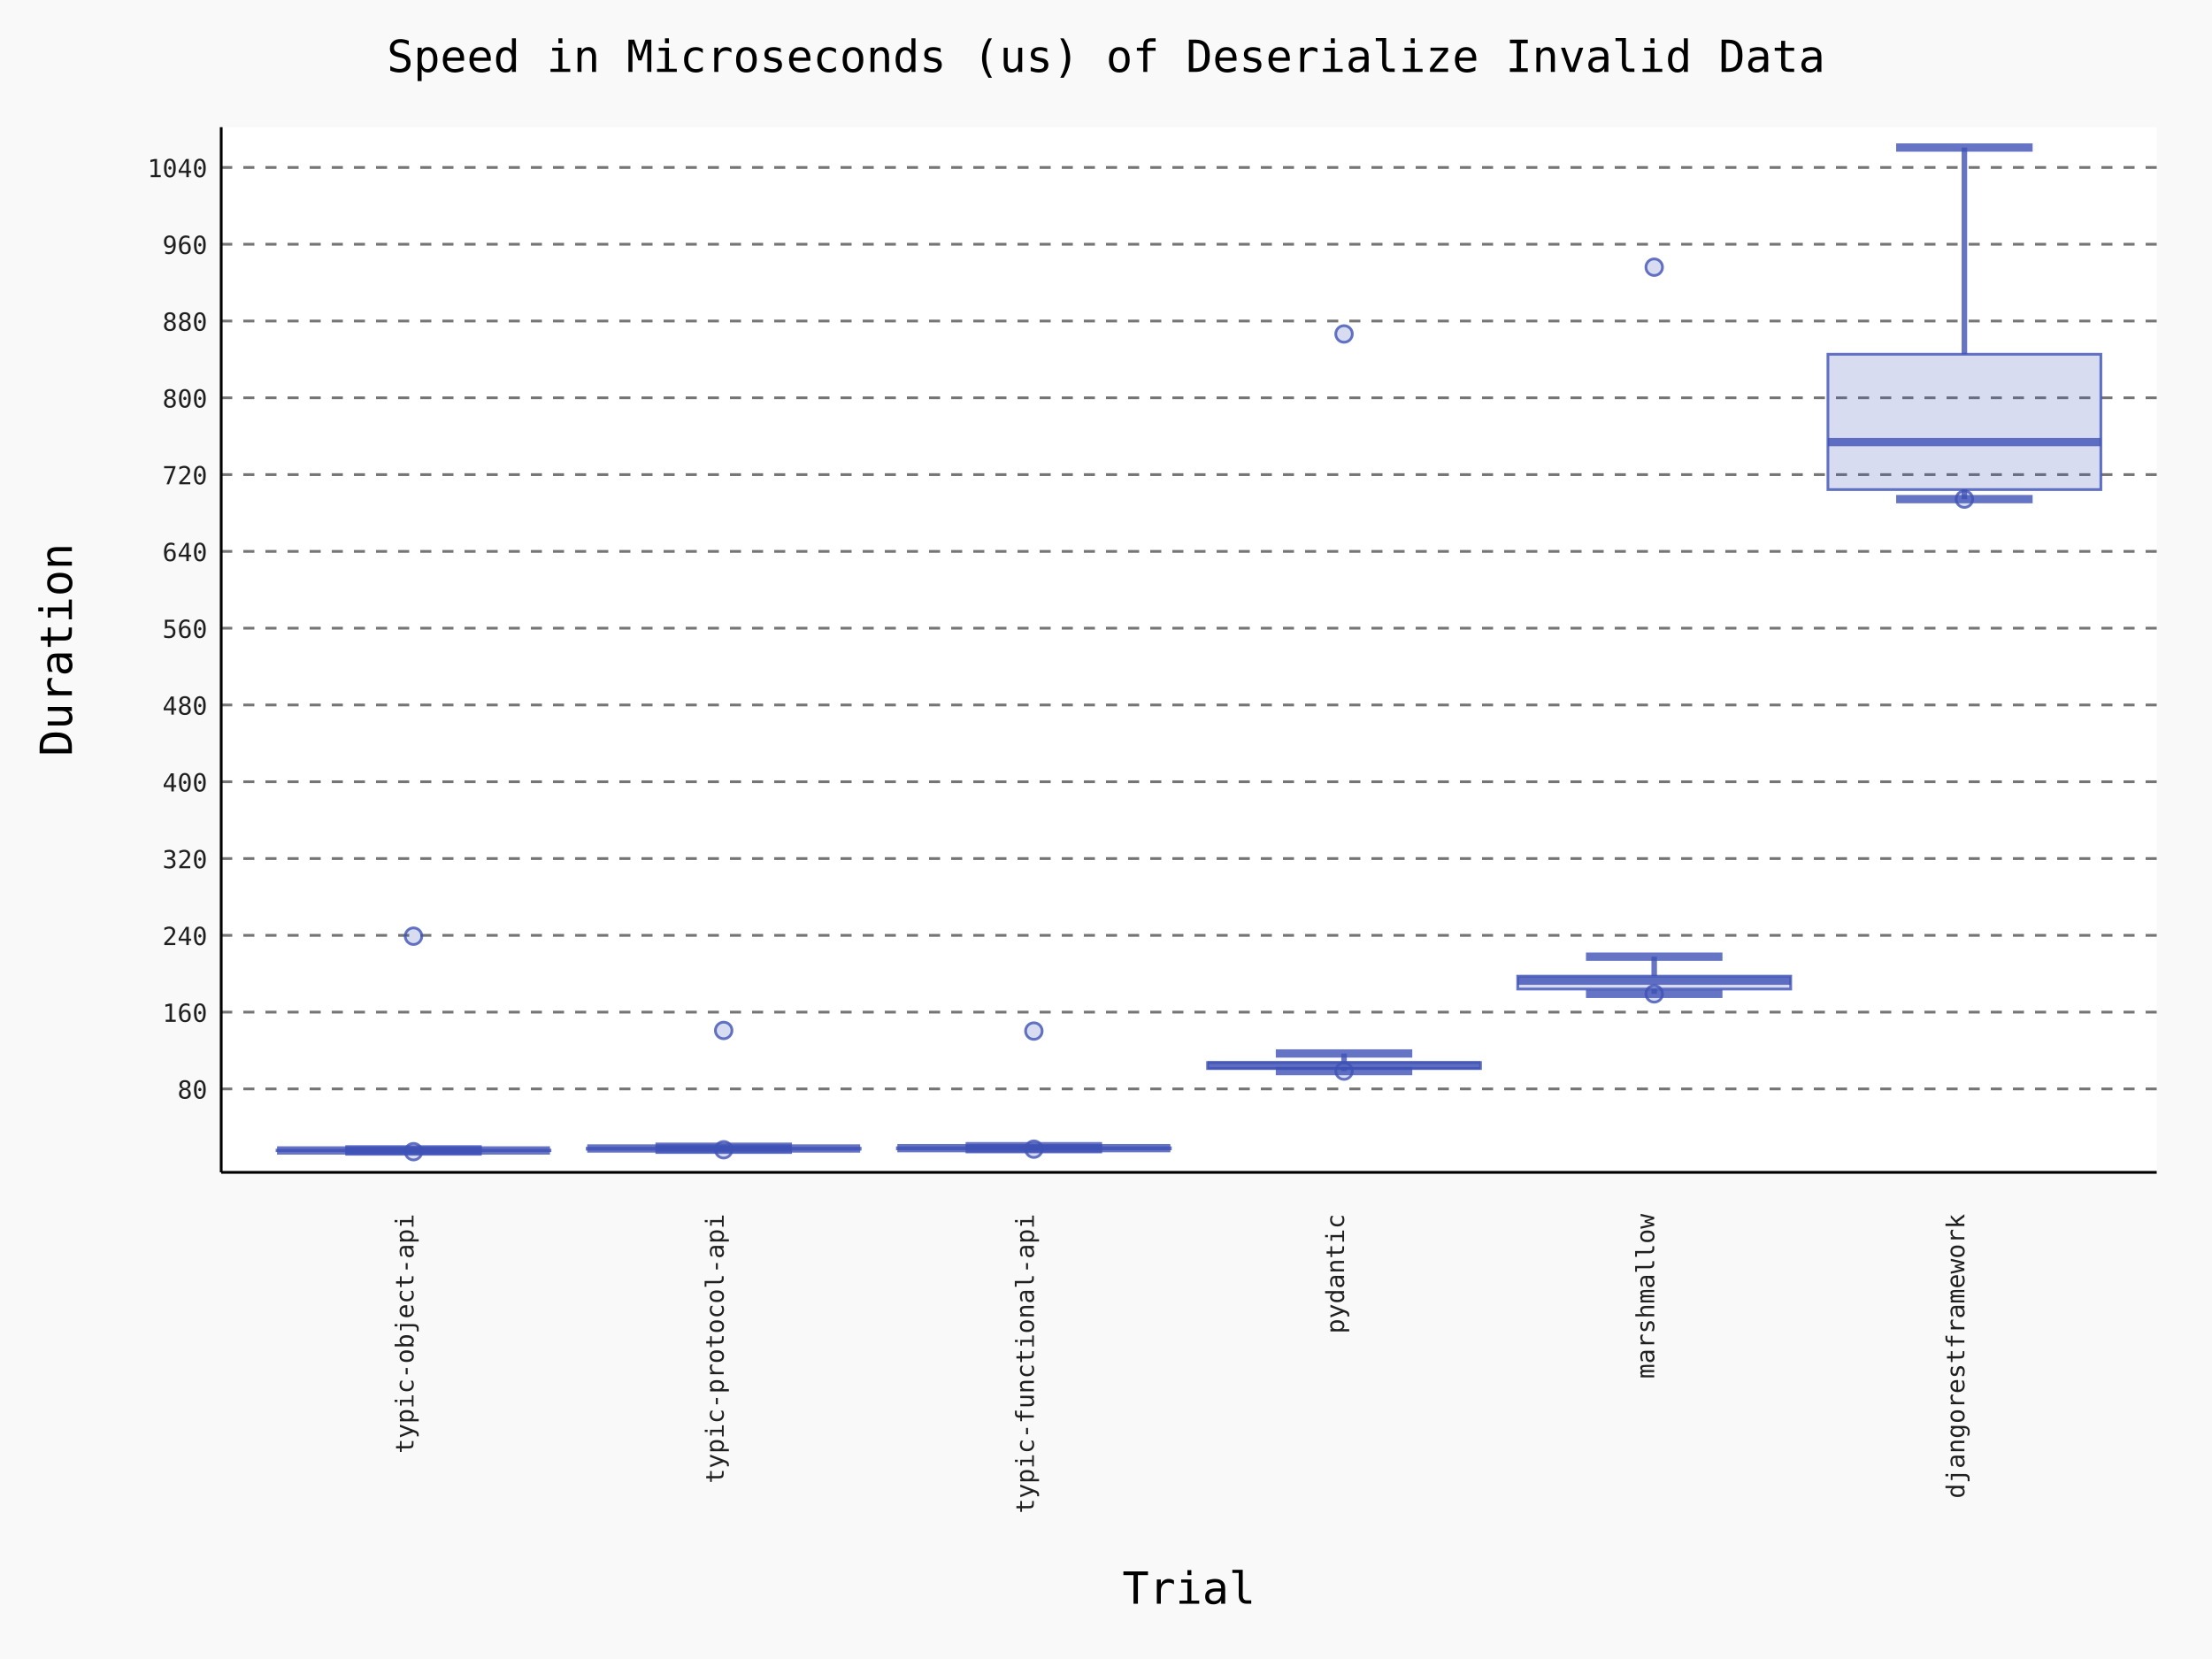
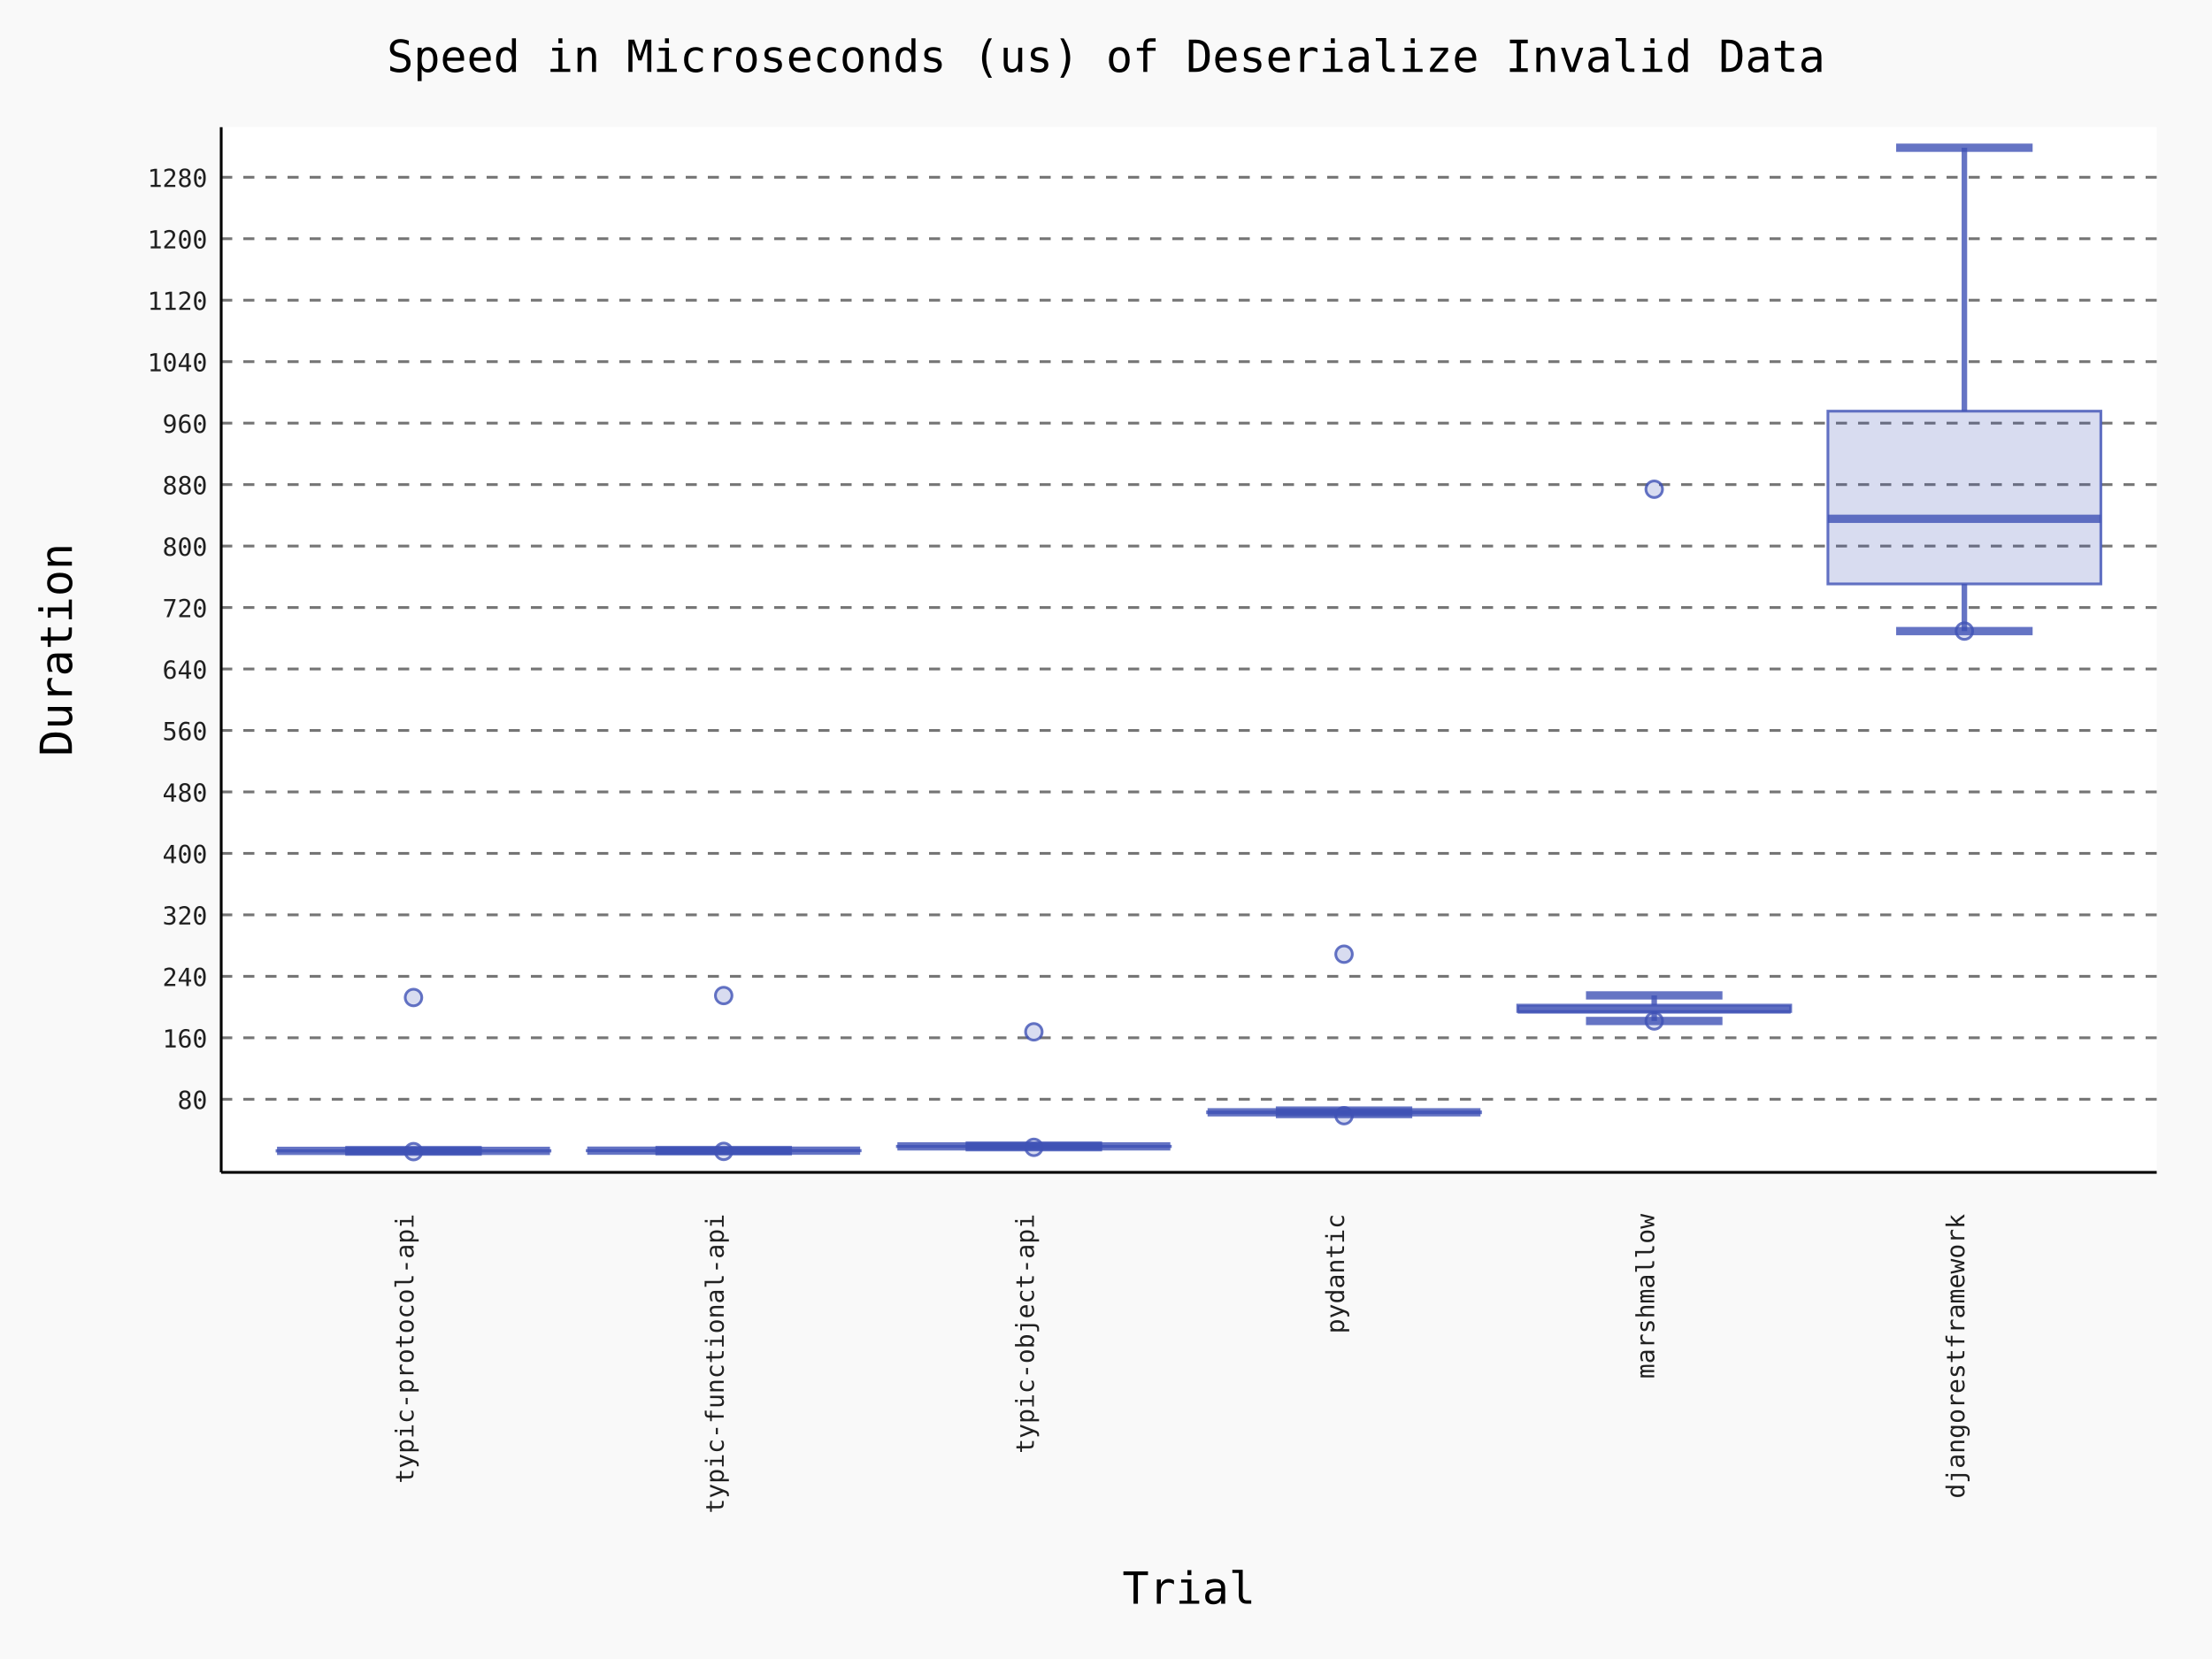
- <svg xmlns="http://www.w3.org/2000/svg" class="pygal-chart" id="chart-e053d4c9-3860-4078-852d-777a440fbc9c" viewBox="0 0 800 600">
+ <svg xmlns="http://www.w3.org/2000/svg" class="pygal-chart" id="chart-11ad092f-eafb-485f-a9da-6a1e190b78c7" viewBox="0 0 800 600">
  <defs>
-     <style type="text/css">#chart-e053d4c9-3860-4078-852d-777a440fbc9c{-webkit-user-select:none;-webkit-font-smoothing:antialiased;font-family:Consolas,"Deja Vu Sans Mono","Bitstream Vera Sans Mono","Courier New",monospace}#chart-e053d4c9-3860-4078-852d-777a440fbc9c .title{font-family:Consolas,"Deja Vu Sans Mono","Bitstream Vera Sans Mono","Courier New",monospace;font-size:16px}#chart-e053d4c9-3860-4078-852d-777a440fbc9c .legends .legend text{font-family:Consolas,"Deja Vu Sans Mono","Bitstream Vera Sans Mono","Courier New",monospace;font-size:14px}#chart-e053d4c9-3860-4078-852d-777a440fbc9c .axis text{font-family:Consolas,"Deja Vu Sans Mono","Bitstream Vera Sans Mono","Courier New",monospace;font-size:10px}#chart-e053d4c9-3860-4078-852d-777a440fbc9c .axis text.major{font-family:Consolas,"Deja Vu Sans Mono","Bitstream Vera Sans Mono","Courier New",monospace;font-size:10px}#chart-e053d4c9-3860-4078-852d-777a440fbc9c .text-overlay text.value{font-family:Consolas,"Deja Vu Sans Mono","Bitstream Vera Sans Mono","Courier New",monospace;font-size:16px}#chart-e053d4c9-3860-4078-852d-777a440fbc9c .text-overlay text.label{font-family:Consolas,"Deja Vu Sans Mono","Bitstream Vera Sans Mono","Courier New",monospace;font-size:10px}#chart-e053d4c9-3860-4078-852d-777a440fbc9c .tooltip{font-family:Consolas,"Deja Vu Sans Mono","Bitstream Vera Sans Mono","Courier New",monospace;font-size:14px}#chart-e053d4c9-3860-4078-852d-777a440fbc9c text.no_data{font-family:Consolas,"Deja Vu Sans Mono","Bitstream Vera Sans Mono","Courier New",monospace;font-size:64px}
- #chart-e053d4c9-3860-4078-852d-777a440fbc9c{background-color:rgba(249,249,249,1)}#chart-e053d4c9-3860-4078-852d-777a440fbc9c path,#chart-e053d4c9-3860-4078-852d-777a440fbc9c line,#chart-e053d4c9-3860-4078-852d-777a440fbc9c rect,#chart-e053d4c9-3860-4078-852d-777a440fbc9c circle{-webkit-transition:150ms;-moz-transition:150ms;transition:150ms}#chart-e053d4c9-3860-4078-852d-777a440fbc9c .graph &gt; .background{fill:rgba(249,249,249,1)}#chart-e053d4c9-3860-4078-852d-777a440fbc9c .plot &gt; .background{fill:rgba(255,255,255,1)}#chart-e053d4c9-3860-4078-852d-777a440fbc9c .graph{fill:rgba(0,0,0,.87)}#chart-e053d4c9-3860-4078-852d-777a440fbc9c text.no_data{fill:rgba(0,0,0,1)}#chart-e053d4c9-3860-4078-852d-777a440fbc9c .title{fill:rgba(0,0,0,1)}#chart-e053d4c9-3860-4078-852d-777a440fbc9c .legends .legend text{fill:rgba(0,0,0,.87)}#chart-e053d4c9-3860-4078-852d-777a440fbc9c .legends .legend:hover text{fill:rgba(0,0,0,1)}#chart-e053d4c9-3860-4078-852d-777a440fbc9c .axis .line{stroke:rgba(0,0,0,1)}#chart-e053d4c9-3860-4078-852d-777a440fbc9c .axis .guide.line{stroke:rgba(0,0,0,.54)}#chart-e053d4c9-3860-4078-852d-777a440fbc9c .axis .major.line{stroke:rgba(0,0,0,.87)}#chart-e053d4c9-3860-4078-852d-777a440fbc9c .axis text.major{fill:rgba(0,0,0,1)}#chart-e053d4c9-3860-4078-852d-777a440fbc9c .axis.y .guides:hover .guide.line,#chart-e053d4c9-3860-4078-852d-777a440fbc9c .line-graph .axis.x .guides:hover .guide.line,#chart-e053d4c9-3860-4078-852d-777a440fbc9c .stackedline-graph .axis.x .guides:hover .guide.line,#chart-e053d4c9-3860-4078-852d-777a440fbc9c .xy-graph .axis.x .guides:hover .guide.line{stroke:rgba(0,0,0,1)}#chart-e053d4c9-3860-4078-852d-777a440fbc9c .axis .guides:hover text{fill:rgba(0,0,0,1)}#chart-e053d4c9-3860-4078-852d-777a440fbc9c .reactive{fill-opacity:.7;stroke-opacity:.8}#chart-e053d4c9-3860-4078-852d-777a440fbc9c .ci{stroke:rgba(0,0,0,.87)}#chart-e053d4c9-3860-4078-852d-777a440fbc9c .reactive.active,#chart-e053d4c9-3860-4078-852d-777a440fbc9c .active .reactive{fill-opacity:.8;stroke-opacity:.9;stroke-width:4}#chart-e053d4c9-3860-4078-852d-777a440fbc9c .ci .reactive.active{stroke-width:1.5}#chart-e053d4c9-3860-4078-852d-777a440fbc9c .series text{fill:rgba(0,0,0,1)}#chart-e053d4c9-3860-4078-852d-777a440fbc9c .tooltip rect{fill:rgba(255,255,255,1);stroke:rgba(0,0,0,1);-webkit-transition:opacity 150ms;-moz-transition:opacity 150ms;transition:opacity 150ms}#chart-e053d4c9-3860-4078-852d-777a440fbc9c .tooltip .label{fill:rgba(0,0,0,.87)}#chart-e053d4c9-3860-4078-852d-777a440fbc9c .tooltip .label{fill:rgba(0,0,0,.87)}#chart-e053d4c9-3860-4078-852d-777a440fbc9c .tooltip .legend{font-size:.8em;fill:rgba(0,0,0,.54)}#chart-e053d4c9-3860-4078-852d-777a440fbc9c .tooltip .x_label{font-size:.6em;fill:rgba(0,0,0,1)}#chart-e053d4c9-3860-4078-852d-777a440fbc9c .tooltip .xlink{font-size:.5em;text-decoration:underline}#chart-e053d4c9-3860-4078-852d-777a440fbc9c .tooltip .value{font-size:1.5em}#chart-e053d4c9-3860-4078-852d-777a440fbc9c .bound{font-size:.5em}#chart-e053d4c9-3860-4078-852d-777a440fbc9c .max-value{font-size:.75em;fill:rgba(0,0,0,.54)}#chart-e053d4c9-3860-4078-852d-777a440fbc9c .map-element{fill:rgba(255,255,255,1);stroke:rgba(0,0,0,.54) !important}#chart-e053d4c9-3860-4078-852d-777a440fbc9c .map-element .reactive{fill-opacity:inherit;stroke-opacity:inherit}#chart-e053d4c9-3860-4078-852d-777a440fbc9c .color-0,#chart-e053d4c9-3860-4078-852d-777a440fbc9c .color-0 a:visited{stroke:#3F51B5;fill:#3F51B5}#chart-e053d4c9-3860-4078-852d-777a440fbc9c .color-1,#chart-e053d4c9-3860-4078-852d-777a440fbc9c .color-1 a:visited{stroke:#3F51B5;fill:#3F51B5}#chart-e053d4c9-3860-4078-852d-777a440fbc9c .color-2,#chart-e053d4c9-3860-4078-852d-777a440fbc9c .color-2 a:visited{stroke:#3F51B5;fill:#3F51B5}#chart-e053d4c9-3860-4078-852d-777a440fbc9c .color-3,#chart-e053d4c9-3860-4078-852d-777a440fbc9c .color-3 a:visited{stroke:#3F51B5;fill:#3F51B5}#chart-e053d4c9-3860-4078-852d-777a440fbc9c .color-4,#chart-e053d4c9-3860-4078-852d-777a440fbc9c .color-4 a:visited{stroke:#3F51B5;fill:#3F51B5}#chart-e053d4c9-3860-4078-852d-777a440fbc9c .color-5,#chart-e053d4c9-3860-4078-852d-777a440fbc9c .color-5 a:visited{stroke:#3F51B5;fill:#3F51B5}#chart-e053d4c9-3860-4078-852d-777a440fbc9c .text-overlay .color-0 text{fill:black}#chart-e053d4c9-3860-4078-852d-777a440fbc9c .text-overlay .color-1 text{fill:black}#chart-e053d4c9-3860-4078-852d-777a440fbc9c .text-overlay .color-2 text{fill:black}#chart-e053d4c9-3860-4078-852d-777a440fbc9c .text-overlay .color-3 text{fill:black}#chart-e053d4c9-3860-4078-852d-777a440fbc9c .text-overlay .color-4 text{fill:black}#chart-e053d4c9-3860-4078-852d-777a440fbc9c .text-overlay .color-5 text{fill:black}
- #chart-e053d4c9-3860-4078-852d-777a440fbc9c text.no_data{text-anchor:middle}#chart-e053d4c9-3860-4078-852d-777a440fbc9c .guide.line{fill:none}#chart-e053d4c9-3860-4078-852d-777a440fbc9c .centered{text-anchor:middle}#chart-e053d4c9-3860-4078-852d-777a440fbc9c .title{text-anchor:middle}#chart-e053d4c9-3860-4078-852d-777a440fbc9c .legends .legend text{fill-opacity:1}#chart-e053d4c9-3860-4078-852d-777a440fbc9c .axis.x text{text-anchor:middle}#chart-e053d4c9-3860-4078-852d-777a440fbc9c .axis.x:not(.web) text[transform]{text-anchor:start}#chart-e053d4c9-3860-4078-852d-777a440fbc9c .axis.x:not(.web) text[transform].backwards{text-anchor:end}#chart-e053d4c9-3860-4078-852d-777a440fbc9c .axis.y text{text-anchor:end}#chart-e053d4c9-3860-4078-852d-777a440fbc9c .axis.y text[transform].backwards{text-anchor:start}#chart-e053d4c9-3860-4078-852d-777a440fbc9c .axis.y2 text{text-anchor:start}#chart-e053d4c9-3860-4078-852d-777a440fbc9c .axis.y2 text[transform].backwards{text-anchor:end}#chart-e053d4c9-3860-4078-852d-777a440fbc9c .axis .guide.line{stroke-dasharray:4,4}#chart-e053d4c9-3860-4078-852d-777a440fbc9c .axis .major.guide.line{stroke-dasharray:6,6}#chart-e053d4c9-3860-4078-852d-777a440fbc9c .horizontal .axis.y .guide.line,#chart-e053d4c9-3860-4078-852d-777a440fbc9c .horizontal .axis.y2 .guide.line,#chart-e053d4c9-3860-4078-852d-777a440fbc9c .vertical .axis.x .guide.line{opacity:0}#chart-e053d4c9-3860-4078-852d-777a440fbc9c .horizontal .axis.always_show .guide.line,#chart-e053d4c9-3860-4078-852d-777a440fbc9c .vertical .axis.always_show .guide.line{opacity:1 !important}#chart-e053d4c9-3860-4078-852d-777a440fbc9c .axis.y .guides:hover .guide.line,#chart-e053d4c9-3860-4078-852d-777a440fbc9c .axis.y2 .guides:hover .guide.line,#chart-e053d4c9-3860-4078-852d-777a440fbc9c .axis.x .guides:hover .guide.line{opacity:1}#chart-e053d4c9-3860-4078-852d-777a440fbc9c .axis .guides:hover text{opacity:1}#chart-e053d4c9-3860-4078-852d-777a440fbc9c .nofill{fill:none}#chart-e053d4c9-3860-4078-852d-777a440fbc9c .subtle-fill{fill-opacity:.2}#chart-e053d4c9-3860-4078-852d-777a440fbc9c .dot{stroke-width:1px;fill-opacity:1}#chart-e053d4c9-3860-4078-852d-777a440fbc9c .dot.active{stroke-width:5px}#chart-e053d4c9-3860-4078-852d-777a440fbc9c .dot.negative{fill:transparent}#chart-e053d4c9-3860-4078-852d-777a440fbc9c text,#chart-e053d4c9-3860-4078-852d-777a440fbc9c tspan{stroke:none !important}#chart-e053d4c9-3860-4078-852d-777a440fbc9c .series text.active{opacity:1}#chart-e053d4c9-3860-4078-852d-777a440fbc9c .tooltip rect{fill-opacity:.95;stroke-width:.5}#chart-e053d4c9-3860-4078-852d-777a440fbc9c .tooltip text{fill-opacity:1}#chart-e053d4c9-3860-4078-852d-777a440fbc9c .showable{visibility:hidden}#chart-e053d4c9-3860-4078-852d-777a440fbc9c .showable.shown{visibility:visible}#chart-e053d4c9-3860-4078-852d-777a440fbc9c .gauge-background{fill:rgba(229,229,229,1);stroke:none}#chart-e053d4c9-3860-4078-852d-777a440fbc9c .bg-lines{stroke:rgba(249,249,249,1);stroke-width:2px}
+     <style type="text/css">#chart-11ad092f-eafb-485f-a9da-6a1e190b78c7{-webkit-user-select:none;-webkit-font-smoothing:antialiased;font-family:Consolas,"Deja Vu Sans Mono","Bitstream Vera Sans Mono","Courier New",monospace}#chart-11ad092f-eafb-485f-a9da-6a1e190b78c7 .title{font-family:Consolas,"Deja Vu Sans Mono","Bitstream Vera Sans Mono","Courier New",monospace;font-size:16px}#chart-11ad092f-eafb-485f-a9da-6a1e190b78c7 .legends .legend text{font-family:Consolas,"Deja Vu Sans Mono","Bitstream Vera Sans Mono","Courier New",monospace;font-size:14px}#chart-11ad092f-eafb-485f-a9da-6a1e190b78c7 .axis text{font-family:Consolas,"Deja Vu Sans Mono","Bitstream Vera Sans Mono","Courier New",monospace;font-size:10px}#chart-11ad092f-eafb-485f-a9da-6a1e190b78c7 .axis text.major{font-family:Consolas,"Deja Vu Sans Mono","Bitstream Vera Sans Mono","Courier New",monospace;font-size:10px}#chart-11ad092f-eafb-485f-a9da-6a1e190b78c7 .text-overlay text.value{font-family:Consolas,"Deja Vu Sans Mono","Bitstream Vera Sans Mono","Courier New",monospace;font-size:16px}#chart-11ad092f-eafb-485f-a9da-6a1e190b78c7 .text-overlay text.label{font-family:Consolas,"Deja Vu Sans Mono","Bitstream Vera Sans Mono","Courier New",monospace;font-size:10px}#chart-11ad092f-eafb-485f-a9da-6a1e190b78c7 .tooltip{font-family:Consolas,"Deja Vu Sans Mono","Bitstream Vera Sans Mono","Courier New",monospace;font-size:14px}#chart-11ad092f-eafb-485f-a9da-6a1e190b78c7 text.no_data{font-family:Consolas,"Deja Vu Sans Mono","Bitstream Vera Sans Mono","Courier New",monospace;font-size:64px}
+ #chart-11ad092f-eafb-485f-a9da-6a1e190b78c7{background-color:rgba(249,249,249,1)}#chart-11ad092f-eafb-485f-a9da-6a1e190b78c7 path,#chart-11ad092f-eafb-485f-a9da-6a1e190b78c7 line,#chart-11ad092f-eafb-485f-a9da-6a1e190b78c7 rect,#chart-11ad092f-eafb-485f-a9da-6a1e190b78c7 circle{-webkit-transition:150ms;-moz-transition:150ms;transition:150ms}#chart-11ad092f-eafb-485f-a9da-6a1e190b78c7 .graph &gt; .background{fill:rgba(249,249,249,1)}#chart-11ad092f-eafb-485f-a9da-6a1e190b78c7 .plot &gt; .background{fill:rgba(255,255,255,1)}#chart-11ad092f-eafb-485f-a9da-6a1e190b78c7 .graph{fill:rgba(0,0,0,.87)}#chart-11ad092f-eafb-485f-a9da-6a1e190b78c7 text.no_data{fill:rgba(0,0,0,1)}#chart-11ad092f-eafb-485f-a9da-6a1e190b78c7 .title{fill:rgba(0,0,0,1)}#chart-11ad092f-eafb-485f-a9da-6a1e190b78c7 .legends .legend text{fill:rgba(0,0,0,.87)}#chart-11ad092f-eafb-485f-a9da-6a1e190b78c7 .legends .legend:hover text{fill:rgba(0,0,0,1)}#chart-11ad092f-eafb-485f-a9da-6a1e190b78c7 .axis .line{stroke:rgba(0,0,0,1)}#chart-11ad092f-eafb-485f-a9da-6a1e190b78c7 .axis .guide.line{stroke:rgba(0,0,0,.54)}#chart-11ad092f-eafb-485f-a9da-6a1e190b78c7 .axis .major.line{stroke:rgba(0,0,0,.87)}#chart-11ad092f-eafb-485f-a9da-6a1e190b78c7 .axis text.major{fill:rgba(0,0,0,1)}#chart-11ad092f-eafb-485f-a9da-6a1e190b78c7 .axis.y .guides:hover .guide.line,#chart-11ad092f-eafb-485f-a9da-6a1e190b78c7 .line-graph .axis.x .guides:hover .guide.line,#chart-11ad092f-eafb-485f-a9da-6a1e190b78c7 .stackedline-graph .axis.x .guides:hover .guide.line,#chart-11ad092f-eafb-485f-a9da-6a1e190b78c7 .xy-graph .axis.x .guides:hover .guide.line{stroke:rgba(0,0,0,1)}#chart-11ad092f-eafb-485f-a9da-6a1e190b78c7 .axis .guides:hover text{fill:rgba(0,0,0,1)}#chart-11ad092f-eafb-485f-a9da-6a1e190b78c7 .reactive{fill-opacity:.7;stroke-opacity:.8}#chart-11ad092f-eafb-485f-a9da-6a1e190b78c7 .ci{stroke:rgba(0,0,0,.87)}#chart-11ad092f-eafb-485f-a9da-6a1e190b78c7 .reactive.active,#chart-11ad092f-eafb-485f-a9da-6a1e190b78c7 .active .reactive{fill-opacity:.8;stroke-opacity:.9;stroke-width:4}#chart-11ad092f-eafb-485f-a9da-6a1e190b78c7 .ci .reactive.active{stroke-width:1.5}#chart-11ad092f-eafb-485f-a9da-6a1e190b78c7 .series text{fill:rgba(0,0,0,1)}#chart-11ad092f-eafb-485f-a9da-6a1e190b78c7 .tooltip rect{fill:rgba(255,255,255,1);stroke:rgba(0,0,0,1);-webkit-transition:opacity 150ms;-moz-transition:opacity 150ms;transition:opacity 150ms}#chart-11ad092f-eafb-485f-a9da-6a1e190b78c7 .tooltip .label{fill:rgba(0,0,0,.87)}#chart-11ad092f-eafb-485f-a9da-6a1e190b78c7 .tooltip .label{fill:rgba(0,0,0,.87)}#chart-11ad092f-eafb-485f-a9da-6a1e190b78c7 .tooltip .legend{font-size:.8em;fill:rgba(0,0,0,.54)}#chart-11ad092f-eafb-485f-a9da-6a1e190b78c7 .tooltip .x_label{font-size:.6em;fill:rgba(0,0,0,1)}#chart-11ad092f-eafb-485f-a9da-6a1e190b78c7 .tooltip .xlink{font-size:.5em;text-decoration:underline}#chart-11ad092f-eafb-485f-a9da-6a1e190b78c7 .tooltip .value{font-size:1.5em}#chart-11ad092f-eafb-485f-a9da-6a1e190b78c7 .bound{font-size:.5em}#chart-11ad092f-eafb-485f-a9da-6a1e190b78c7 .max-value{font-size:.75em;fill:rgba(0,0,0,.54)}#chart-11ad092f-eafb-485f-a9da-6a1e190b78c7 .map-element{fill:rgba(255,255,255,1);stroke:rgba(0,0,0,.54) !important}#chart-11ad092f-eafb-485f-a9da-6a1e190b78c7 .map-element .reactive{fill-opacity:inherit;stroke-opacity:inherit}#chart-11ad092f-eafb-485f-a9da-6a1e190b78c7 .color-0,#chart-11ad092f-eafb-485f-a9da-6a1e190b78c7 .color-0 a:visited{stroke:#3F51B5;fill:#3F51B5}#chart-11ad092f-eafb-485f-a9da-6a1e190b78c7 .color-1,#chart-11ad092f-eafb-485f-a9da-6a1e190b78c7 .color-1 a:visited{stroke:#3F51B5;fill:#3F51B5}#chart-11ad092f-eafb-485f-a9da-6a1e190b78c7 .color-2,#chart-11ad092f-eafb-485f-a9da-6a1e190b78c7 .color-2 a:visited{stroke:#3F51B5;fill:#3F51B5}#chart-11ad092f-eafb-485f-a9da-6a1e190b78c7 .color-3,#chart-11ad092f-eafb-485f-a9da-6a1e190b78c7 .color-3 a:visited{stroke:#3F51B5;fill:#3F51B5}#chart-11ad092f-eafb-485f-a9da-6a1e190b78c7 .color-4,#chart-11ad092f-eafb-485f-a9da-6a1e190b78c7 .color-4 a:visited{stroke:#3F51B5;fill:#3F51B5}#chart-11ad092f-eafb-485f-a9da-6a1e190b78c7 .color-5,#chart-11ad092f-eafb-485f-a9da-6a1e190b78c7 .color-5 a:visited{stroke:#3F51B5;fill:#3F51B5}#chart-11ad092f-eafb-485f-a9da-6a1e190b78c7 .text-overlay .color-0 text{fill:black}#chart-11ad092f-eafb-485f-a9da-6a1e190b78c7 .text-overlay .color-1 text{fill:black}#chart-11ad092f-eafb-485f-a9da-6a1e190b78c7 .text-overlay .color-2 text{fill:black}#chart-11ad092f-eafb-485f-a9da-6a1e190b78c7 .text-overlay .color-3 text{fill:black}#chart-11ad092f-eafb-485f-a9da-6a1e190b78c7 .text-overlay .color-4 text{fill:black}#chart-11ad092f-eafb-485f-a9da-6a1e190b78c7 .text-overlay .color-5 text{fill:black}
+ #chart-11ad092f-eafb-485f-a9da-6a1e190b78c7 text.no_data{text-anchor:middle}#chart-11ad092f-eafb-485f-a9da-6a1e190b78c7 .guide.line{fill:none}#chart-11ad092f-eafb-485f-a9da-6a1e190b78c7 .centered{text-anchor:middle}#chart-11ad092f-eafb-485f-a9da-6a1e190b78c7 .title{text-anchor:middle}#chart-11ad092f-eafb-485f-a9da-6a1e190b78c7 .legends .legend text{fill-opacity:1}#chart-11ad092f-eafb-485f-a9da-6a1e190b78c7 .axis.x text{text-anchor:middle}#chart-11ad092f-eafb-485f-a9da-6a1e190b78c7 .axis.x:not(.web) text[transform]{text-anchor:start}#chart-11ad092f-eafb-485f-a9da-6a1e190b78c7 .axis.x:not(.web) text[transform].backwards{text-anchor:end}#chart-11ad092f-eafb-485f-a9da-6a1e190b78c7 .axis.y text{text-anchor:end}#chart-11ad092f-eafb-485f-a9da-6a1e190b78c7 .axis.y text[transform].backwards{text-anchor:start}#chart-11ad092f-eafb-485f-a9da-6a1e190b78c7 .axis.y2 text{text-anchor:start}#chart-11ad092f-eafb-485f-a9da-6a1e190b78c7 .axis.y2 text[transform].backwards{text-anchor:end}#chart-11ad092f-eafb-485f-a9da-6a1e190b78c7 .axis .guide.line{stroke-dasharray:4,4}#chart-11ad092f-eafb-485f-a9da-6a1e190b78c7 .axis .major.guide.line{stroke-dasharray:6,6}#chart-11ad092f-eafb-485f-a9da-6a1e190b78c7 .horizontal .axis.y .guide.line,#chart-11ad092f-eafb-485f-a9da-6a1e190b78c7 .horizontal .axis.y2 .guide.line,#chart-11ad092f-eafb-485f-a9da-6a1e190b78c7 .vertical .axis.x .guide.line{opacity:0}#chart-11ad092f-eafb-485f-a9da-6a1e190b78c7 .horizontal .axis.always_show .guide.line,#chart-11ad092f-eafb-485f-a9da-6a1e190b78c7 .vertical .axis.always_show .guide.line{opacity:1 !important}#chart-11ad092f-eafb-485f-a9da-6a1e190b78c7 .axis.y .guides:hover .guide.line,#chart-11ad092f-eafb-485f-a9da-6a1e190b78c7 .axis.y2 .guides:hover .guide.line,#chart-11ad092f-eafb-485f-a9da-6a1e190b78c7 .axis.x .guides:hover .guide.line{opacity:1}#chart-11ad092f-eafb-485f-a9da-6a1e190b78c7 .axis .guides:hover text{opacity:1}#chart-11ad092f-eafb-485f-a9da-6a1e190b78c7 .nofill{fill:none}#chart-11ad092f-eafb-485f-a9da-6a1e190b78c7 .subtle-fill{fill-opacity:.2}#chart-11ad092f-eafb-485f-a9da-6a1e190b78c7 .dot{stroke-width:1px;fill-opacity:1}#chart-11ad092f-eafb-485f-a9da-6a1e190b78c7 .dot.active{stroke-width:5px}#chart-11ad092f-eafb-485f-a9da-6a1e190b78c7 .dot.negative{fill:transparent}#chart-11ad092f-eafb-485f-a9da-6a1e190b78c7 text,#chart-11ad092f-eafb-485f-a9da-6a1e190b78c7 tspan{stroke:none !important}#chart-11ad092f-eafb-485f-a9da-6a1e190b78c7 .series text.active{opacity:1}#chart-11ad092f-eafb-485f-a9da-6a1e190b78c7 .tooltip rect{fill-opacity:.95;stroke-width:.5}#chart-11ad092f-eafb-485f-a9da-6a1e190b78c7 .tooltip text{fill-opacity:1}#chart-11ad092f-eafb-485f-a9da-6a1e190b78c7 .showable{visibility:hidden}#chart-11ad092f-eafb-485f-a9da-6a1e190b78c7 .showable.shown{visibility:visible}#chart-11ad092f-eafb-485f-a9da-6a1e190b78c7 .gauge-background{fill:rgba(229,229,229,1);stroke:none}#chart-11ad092f-eafb-485f-a9da-6a1e190b78c7 .bg-lines{stroke:rgba(249,249,249,1);stroke-width:2px}
.tooltip .value{font-size:1em !important}.axis text{font-size:9px !important}</style>
  </defs>
  <g class="graph custombox-graph vertical">
    <rect class="background" height="600" width="800" x="0" y="0" />
    <g class="plot" transform="translate(80, 46)">
      <rect class="background" height="378.0" width="700.0" x="0" y="0" />
      <g class="axis y always_show">
        <path class="line" d="M0 378 h700" />
        <g class="guides">
-           <path class="guide line" d="M0 347.819 h700" />
-           <text class="" x="-5" y="351.319">80</text>
-         </g>
-         <g class="guides">
-           <path class="guide line" d="M0 320.047 h700" />
-           <text class="" x="-5" y="323.547">160</text>
-         </g>
-         <g class="guides">
-           <path class="guide line" d="M0 292.276 h700" />
-           <text class="" x="-5" y="295.776">240</text>
-         </g>
-         <g class="guides">
-           <path class="guide line" d="M0 264.504 h700" />
-           <text class="" x="-5" y="268.004">320</text>
-         </g>
-         <g class="guides">
-           <path class="guide line" d="M0 236.733 h700" />
-           <text class="" x="-5" y="240.233">400</text>
-         </g>
-         <g class="guides">
-           <path class="guide line" d="M0 208.961 h700" />
-           <text class="" x="-5" y="212.461">480</text>
-         </g>
-         <g class="guides">
-           <path class="guide line" d="M0 181.189 h700" />
-           <text class="" x="-5" y="184.689">560</text>
-         </g>
-         <g class="guides">
-           <path class="guide line" d="M0 153.418 h700" />
-           <text class="" x="-5" y="156.918">640</text>
-         </g>
-         <g class="guides">
-           <path class="guide line" d="M0 125.646 h700" />
-           <text class="" x="-5" y="129.146">720</text>
-         </g>
-         <g class="guides">
-           <path class="guide line" d="M0 97.874 h700" />
-           <text class="" x="-5" y="101.374">800</text>
-         </g>
-         <g class="guides">
-           <path class="guide line" d="M0 70.103 h700" />
-           <text class="" x="-5" y="73.603">880</text>
-         </g>
-         <g class="guides">
-           <path class="guide line" d="M0 42.331 h700" />
-           <text class="" x="-5" y="45.831">960</text>
-         </g>
-         <g class="guides">
-           <path class="guide line" d="M0 14.559 h700" />
-           <text class="" x="-5" y="18.059">1040</text>
+           <path class="guide line" d="M0 351.557 h700" />
+           <text class="" x="-5" y="355.057">80</text>
+         </g>
+         <g class="guides">
+           <path class="guide line" d="M0 329.327 h700" />
+           <text class="" x="-5" y="332.827">160</text>
+         </g>
+         <g class="guides">
+           <path class="guide line" d="M0 307.097 h700" />
+           <text class="" x="-5" y="310.597">240</text>
+         </g>
+         <g class="guides">
+           <path class="guide line" d="M0 284.867 h700" />
+           <text class="" x="-5" y="288.367">320</text>
+         </g>
+         <g class="guides">
+           <path class="guide line" d="M0 262.637 h700" />
+           <text class="" x="-5" y="266.137">400</text>
+         </g>
+         <g class="guides">
+           <path class="guide line" d="M0 240.407 h700" />
+           <text class="" x="-5" y="243.907">480</text>
+         </g>
+         <g class="guides">
+           <path class="guide line" d="M0 218.177 h700" />
+           <text class="" x="-5" y="221.677">560</text>
+         </g>
+         <g class="guides">
+           <path class="guide line" d="M0 195.947 h700" />
+           <text class="" x="-5" y="199.447">640</text>
+         </g>
+         <g class="guides">
+           <path class="guide line" d="M0 173.717 h700" />
+           <text class="" x="-5" y="177.217">720</text>
+         </g>
+         <g class="guides">
+           <path class="guide line" d="M0 151.487 h700" />
+           <text class="" x="-5" y="154.987">800</text>
+         </g>
+         <g class="guides">
+           <path class="guide line" d="M0 129.257 h700" />
+           <text class="" x="-5" y="132.757">880</text>
+         </g>
+         <g class="guides">
+           <path class="guide line" d="M0 107.027 h700" />
+           <text class="" x="-5" y="110.527">960</text>
+         </g>
+         <g class="guides">
+           <path class="guide line" d="M0 84.797 h700" />
+           <text class="" x="-5" y="88.297">1040</text>
+         </g>
+         <g class="guides">
+           <path class="guide line" d="M0 62.567 h700" />
+           <text class="" x="-5" y="66.067">1120</text>
+         </g>
+         <g class="guides">
+           <path class="guide line" d="M0 40.336 h700" />
+           <text class="" x="-5" y="43.836">1200</text>
+         </g>
+         <g class="guides">
+           <path class="guide line" d="M0 18.106 h700" />
+           <text class="" x="-5" y="21.606">1280</text>
        </g>
      </g>
      <g class="axis x">
        <path class="line" d="M0 0 v378" />
        <g class="guides">
          <path class="guide line" d="M69.551 0 v378" />
-           <text class="backwards" transform="rotate(270 69.55128 393)" x="69.551" y="393.0">typic-object-api</text>
+           <text class="backwards" transform="rotate(270 69.55128 393)" x="69.551" y="393.0">typic-protocol-api</text>
        </g>
        <g class="guides">
          <path class="guide line" d="M181.731 0 v378" />
-           <text class="backwards" transform="rotate(270 181.7308 393)" x="181.731" y="393.0">typic-protocol-api</text>
+           <text class="backwards" transform="rotate(270 181.7308 393)" x="181.731" y="393.0">typic-functional-api</text>
        </g>
        <g class="guides">
          <path class="guide line" d="M293.91 0 v378" />
-           <text class="backwards" transform="rotate(270 293.9103 393)" x="293.91" y="393.0">typic-functional-api</text>
+           <text class="backwards" transform="rotate(270 293.9103 393)" x="293.91" y="393.0">typic-object-api</text>
        </g>
        <g class="guides">
          <path class="guide line" d="M406.09 0 v378" />
          <text class="backwards" transform="rotate(270 406.0897 393)" x="406.09" y="393.0">pydantic</text>
        </g>
        <g class="guides">
          <path class="guide line" d="M518.269 0 v378" />
          <text class="backwards" transform="rotate(270 518.2692 393)" x="518.269" y="393.0">marshmallow</text>
        </g>
        <g class="guides">
          <path class="guide line" d="M630.449 0 v378" />
          <text class="backwards" transform="rotate(270 630.4487 393)" x="630.449" y="393.0">djangorestframework</text>
        </g>
      </g>
      <g class="series serie-0 color-0">
        <g class="boxes">
          <g class="box">
-             <path class="reactive tooltip-trigger" d="M44.872 370.451 L94.231 370.451" stroke-width="3" />
-             <path class="reactive tooltip-trigger" d="M20.192 370.075 L118.91 370.075" stroke-width="3" />
-             <path class="reactive tooltip-trigger" d="M44.872 369.685 L94.231 369.685" stroke-width="3" />
-             <path class="reactive tooltip-trigger" d="M69.551 370.451 L69.551 370.164" stroke-width="2" />
-             <path class="reactive tooltip-trigger" d="M69.551 369.685 L69.551 369.973" stroke-width="2" />
-             <rect class="subtle-fill reactive tooltip-trigger" height="0.191" width="98.718" x="20.192" y="369.973" />
-             <circle class="subtle-fill reactive tooltip-trigger" cx="69.551" cy="370.516" r="3" />
-             <circle class="subtle-fill reactive tooltip-trigger" cx="69.551" cy="292.581" r="3" />
+             <path class="reactive tooltip-trigger" d="M44.872 370.493 L94.231 370.493" stroke-width="3" />
+             <path class="reactive tooltip-trigger" d="M20.192 370.229 L118.91 370.229" stroke-width="3" />
+             <path class="reactive tooltip-trigger" d="M44.872 369.95 L94.231 369.95" stroke-width="3" />
+             <path class="reactive tooltip-trigger" d="M69.551 370.493 L69.551 370.29" stroke-width="2" />
+             <path class="reactive tooltip-trigger" d="M69.551 369.95 L69.551 370.155" stroke-width="2" />
+             <rect class="subtle-fill reactive tooltip-trigger" height="0.136" width="98.718" x="20.192" y="370.155" />
+             <circle class="subtle-fill reactive tooltip-trigger" cx="69.551" cy="370.5" r="3" />
+             <circle class="subtle-fill reactive tooltip-trigger" cx="69.551" cy="314.767" r="3" />
          </g>
        </g>
      </g>
      <g class="series serie-1 color-1">
        <g class="boxes">
          <g class="box">
-             <path class="reactive tooltip-trigger" d="M157.051 369.825 L206.41 369.825" stroke-width="3" />
-             <path class="reactive tooltip-trigger" d="M132.372 369.366 L231.09 369.366" stroke-width="3" />
-             <path class="reactive tooltip-trigger" d="M157.051 368.727 L206.41 368.727" stroke-width="3" />
-             <path class="reactive tooltip-trigger" d="M181.731 369.825 L181.731 369.621" stroke-width="2" />
-             <path class="reactive tooltip-trigger" d="M181.731 368.727 L181.731 369.264" stroke-width="2" />
-             <rect class="subtle-fill reactive tooltip-trigger" height="0.358" width="98.718" x="132.372" y="369.264" />
-             <circle class="subtle-fill reactive tooltip-trigger" cx="181.731" cy="369.825" r="3" />
-             <circle class="subtle-fill reactive tooltip-trigger" cx="181.731" cy="326.678" r="3" />
+             <path class="reactive tooltip-trigger" d="M157.051 370.351 L206.41 370.351" stroke-width="3" />
+             <path class="reactive tooltip-trigger" d="M132.372 370.153 L231.09 370.153" stroke-width="3" />
+             <path class="reactive tooltip-trigger" d="M157.051 369.942 L206.41 369.942" stroke-width="3" />
+             <path class="reactive tooltip-trigger" d="M181.731 370.351 L181.731 370.197" stroke-width="2" />
+             <path class="reactive tooltip-trigger" d="M181.731 369.942 L181.731 370.095" stroke-width="2" />
+             <rect class="subtle-fill reactive tooltip-trigger" height="0.102" width="98.718" x="132.372" y="370.095" />
+             <circle class="subtle-fill reactive tooltip-trigger" cx="181.731" cy="370.418" r="3" />
+             <circle class="subtle-fill reactive tooltip-trigger" cx="181.731" cy="314.054" r="3" />
          </g>
        </g>
      </g>
      <g class="series serie-2 color-2">
        <g class="boxes">
          <g class="box">
-             <path class="reactive tooltip-trigger" d="M269.231 369.615 L318.59 369.615" stroke-width="3" />
-             <path class="reactive tooltip-trigger" d="M244.551 369.255 L343.269 369.255" stroke-width="3" />
-             <path class="reactive tooltip-trigger" d="M269.231 368.544 L318.59 368.544" stroke-width="3" />
-             <path class="reactive tooltip-trigger" d="M293.91 369.615 L293.91 369.501" stroke-width="2" />
-             <path class="reactive tooltip-trigger" d="M293.91 368.544 L293.91 369.118" stroke-width="2" />
-             <rect class="subtle-fill reactive tooltip-trigger" height="0.383" width="98.718" x="244.551" y="369.118" />
-             <circle class="subtle-fill reactive tooltip-trigger" cx="293.91" cy="369.615" r="3" />
-             <circle class="subtle-fill reactive tooltip-trigger" cx="293.91" cy="326.898" r="3" />
+             <path class="reactive tooltip-trigger" d="M269.231 368.908 L318.59 368.908" stroke-width="3" />
+             <path class="reactive tooltip-trigger" d="M244.551 368.596 L343.269 368.596" stroke-width="3" />
+             <path class="reactive tooltip-trigger" d="M269.231 368.326 L318.59 368.326" stroke-width="3" />
+             <path class="reactive tooltip-trigger" d="M293.91 368.908 L293.91 368.691" stroke-width="2" />
+             <path class="reactive tooltip-trigger" d="M293.91 368.326 L293.91 368.547" stroke-width="2" />
+             <rect class="subtle-fill reactive tooltip-trigger" height="0.144" width="98.718" x="244.551" y="368.547" />
+             <circle class="subtle-fill reactive tooltip-trigger" cx="293.91" cy="368.95" r="3" />
+             <circle class="subtle-fill reactive tooltip-trigger" cx="293.91" cy="327.179" r="3" />
          </g>
        </g>
      </g>
      <g class="series serie-3 color-3">
        <g class="boxes">
          <g class="box">
-             <path class="reactive tooltip-trigger" d="M381.41 341.373 L430.769 341.373" stroke-width="3" />
-             <path class="reactive tooltip-trigger" d="M356.731 339.299 L455.449 339.299" stroke-width="3" />
-             <path class="reactive tooltip-trigger" d="M381.41 335.008 L430.769 335.008" stroke-width="3" />
-             <path class="reactive tooltip-trigger" d="M406.09 341.373 L406.09 340.455" stroke-width="2" />
-             <path class="reactive tooltip-trigger" d="M406.09 335.008 L406.09 338.279" stroke-width="2" />
-             <rect class="subtle-fill reactive tooltip-trigger" height="2.176" width="98.718" x="356.731" y="338.279" />
-             <circle class="subtle-fill reactive tooltip-trigger" cx="406.09" cy="341.373" r="3" />
-             <circle class="subtle-fill reactive tooltip-trigger" cx="406.09" cy="74.784" r="3" />
+             <path class="reactive tooltip-trigger" d="M381.41 356.924 L430.769 356.924" stroke-width="3" />
+             <path class="reactive tooltip-trigger" d="M356.731 356.277 L455.449 356.277" stroke-width="3" />
+             <path class="reactive tooltip-trigger" d="M381.41 355.65 L430.769 355.65" stroke-width="3" />
+             <path class="reactive tooltip-trigger" d="M406.09 356.924 L406.09 356.447" stroke-width="2" />
+             <path class="reactive tooltip-trigger" d="M406.09 355.65 L406.09 356.129" stroke-width="2" />
+             <rect class="subtle-fill reactive tooltip-trigger" height="0.318" width="98.718" x="356.731" y="356.129" />
+             <circle class="subtle-fill reactive tooltip-trigger" cx="406.09" cy="357.504" r="3" />
+             <circle class="subtle-fill reactive tooltip-trigger" cx="406.09" cy="299.094" r="3" />
          </g>
        </g>
      </g>
      <g class="series serie-4 color-4">
        <g class="boxes">
          <g class="box">
-             <path class="reactive tooltip-trigger" d="M493.59 313.443 L542.949 313.443" stroke-width="3" />
-             <path class="reactive tooltip-trigger" d="M468.91 308.65 L567.628 308.65" stroke-width="3" />
-             <path class="reactive tooltip-trigger" d="M493.59 299.987 L542.949 299.987" stroke-width="3" />
-             <path class="reactive tooltip-trigger" d="M518.269 313.443 L518.269 311.702" stroke-width="2" />
-             <path class="reactive tooltip-trigger" d="M518.269 299.987 L518.269 307.034" stroke-width="2" />
-             <rect class="subtle-fill reactive tooltip-trigger" height="4.667" width="98.718" x="468.91" y="307.034" />
-             <circle class="subtle-fill reactive tooltip-trigger" cx="518.269" cy="313.443" r="3" />
-             <circle class="subtle-fill reactive tooltip-trigger" cx="518.269" cy="50.633" r="3" />
+             <path class="reactive tooltip-trigger" d="M493.59 323.248 L542.949 323.248" stroke-width="3" />
+             <path class="reactive tooltip-trigger" d="M468.91 319.088 L567.628 319.088" stroke-width="3" />
+             <path class="reactive tooltip-trigger" d="M493.59 313.996 L542.949 313.996" stroke-width="3" />
+             <path class="reactive tooltip-trigger" d="M518.269 323.248 L518.269 319.825" stroke-width="2" />
+             <path class="reactive tooltip-trigger" d="M518.269 313.996 L518.269 317.515" stroke-width="2" />
+             <rect class="subtle-fill reactive tooltip-trigger" height="2.309" width="98.718" x="468.91" y="317.515" />
+             <circle class="subtle-fill reactive tooltip-trigger" cx="518.269" cy="323.248" r="3" />
+             <circle class="subtle-fill reactive tooltip-trigger" cx="518.269" cy="130.943" r="3" />
          </g>
        </g>
      </g>
      <g class="series serie-5 color-5">
        <g class="boxes">
          <g class="box">
-             <path class="reactive tooltip-trigger" d="M605.769 134.518 L655.128 134.518" stroke-width="3" />
-             <path class="reactive tooltip-trigger" d="M581.09 113.88 L679.808 113.88" stroke-width="3" />
-             <path class="reactive tooltip-trigger" d="M605.769 7.364 L655.128 7.364" stroke-width="3" />
-             <path class="reactive tooltip-trigger" d="M630.449 134.518 L630.449 131.065" stroke-width="2" />
-             <path class="reactive tooltip-trigger" d="M630.449 7.364 L630.449 82.119" stroke-width="2" />
-             <rect class="subtle-fill reactive tooltip-trigger" height="48.947" width="98.718" x="581.09" y="82.119" />
-             <circle class="subtle-fill reactive tooltip-trigger" cx="630.449" cy="134.518" r="3" />
-             <circle class="subtle-fill reactive tooltip-trigger" cx="630.449" cy="-337.761" r="3" />
+             <path class="reactive tooltip-trigger" d="M605.769 182.244 L655.128 182.244" stroke-width="3" />
+             <path class="reactive tooltip-trigger" d="M581.09 141.631 L679.808 141.631" stroke-width="3" />
+             <path class="reactive tooltip-trigger" d="M605.769 7.432 L655.128 7.432" stroke-width="3" />
+             <path class="reactive tooltip-trigger" d="M630.449 182.244 L630.449 165.188" stroke-width="2" />
+             <path class="reactive tooltip-trigger" d="M630.449 7.432 L630.449 102.7" stroke-width="2" />
+             <rect class="subtle-fill reactive tooltip-trigger" height="62.488" width="98.718" x="581.09" y="102.7" />
+             <circle class="subtle-fill reactive tooltip-trigger" cx="630.449" cy="182.244" r="3" />
+             <circle class="subtle-fill reactive tooltip-trigger" cx="630.449" cy="-247.289" r="3" />
          </g>
        </g>
      </g>
    </g>
    <g class="titles">
      <text class="title plot_title" x="400.0" y="26">Speed in Microseconds (us) of Deserialize Invalid Data</text>
      <text class="title" x="430.0" y="580.0">Trial</text>
      <text class="title" transform="rotate(-90 0 235)" x="0" y="261.0">Duration</text>
    </g>
    <g class="plot overlay" transform="translate(80, 46)">
      <g class="series serie-0 color-0" />
      <g class="series serie-1 color-1" />
      <g class="series serie-2 color-2" />
      <g class="series serie-3 color-3" />
      <g class="series serie-4 color-4" />
      <g class="series serie-5 color-5" />
    </g>
    <g class="plot text-overlay" transform="translate(80, 46)">
      <g class="series serie-0 color-0" />
      <g class="series serie-1 color-1" />
      <g class="series serie-2 color-2" />
      <g class="series serie-3 color-3" />
      <g class="series serie-4 color-4" />
      <g class="series serie-5 color-5" />
    </g>
    <g class="plot tooltip-overlay" transform="translate(80, 46)">
      <g class="tooltip" style="opacity: 0" transform="translate(0 0)">
        <rect class="tooltip-box" height="0" rx="0" ry="0" width="0" />
        <g class="text" />
      </g>
    </g>
  </g>
</svg>
